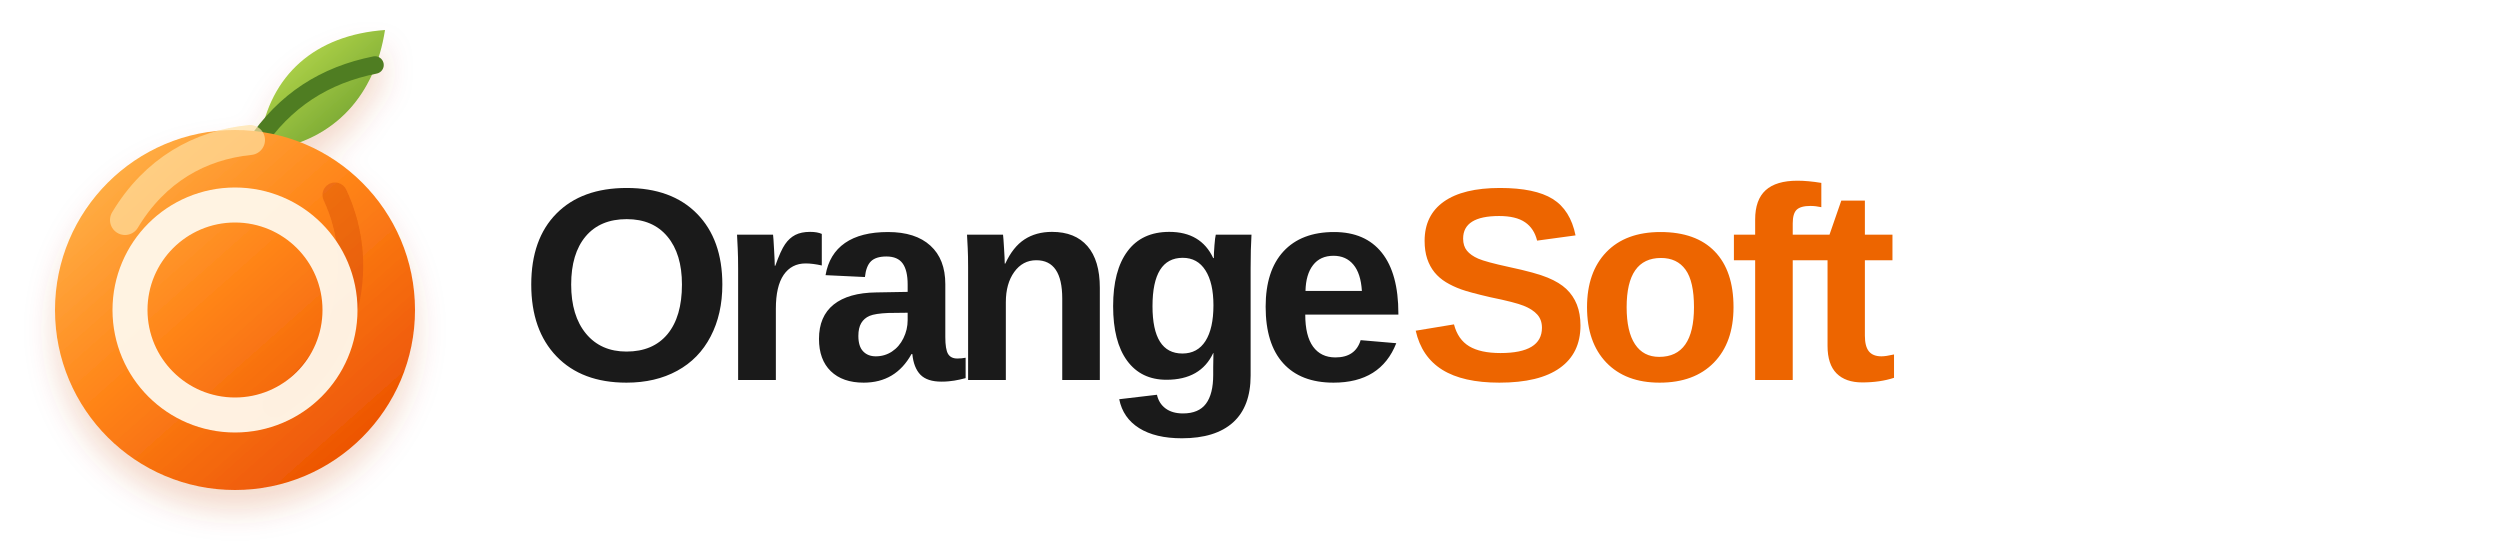
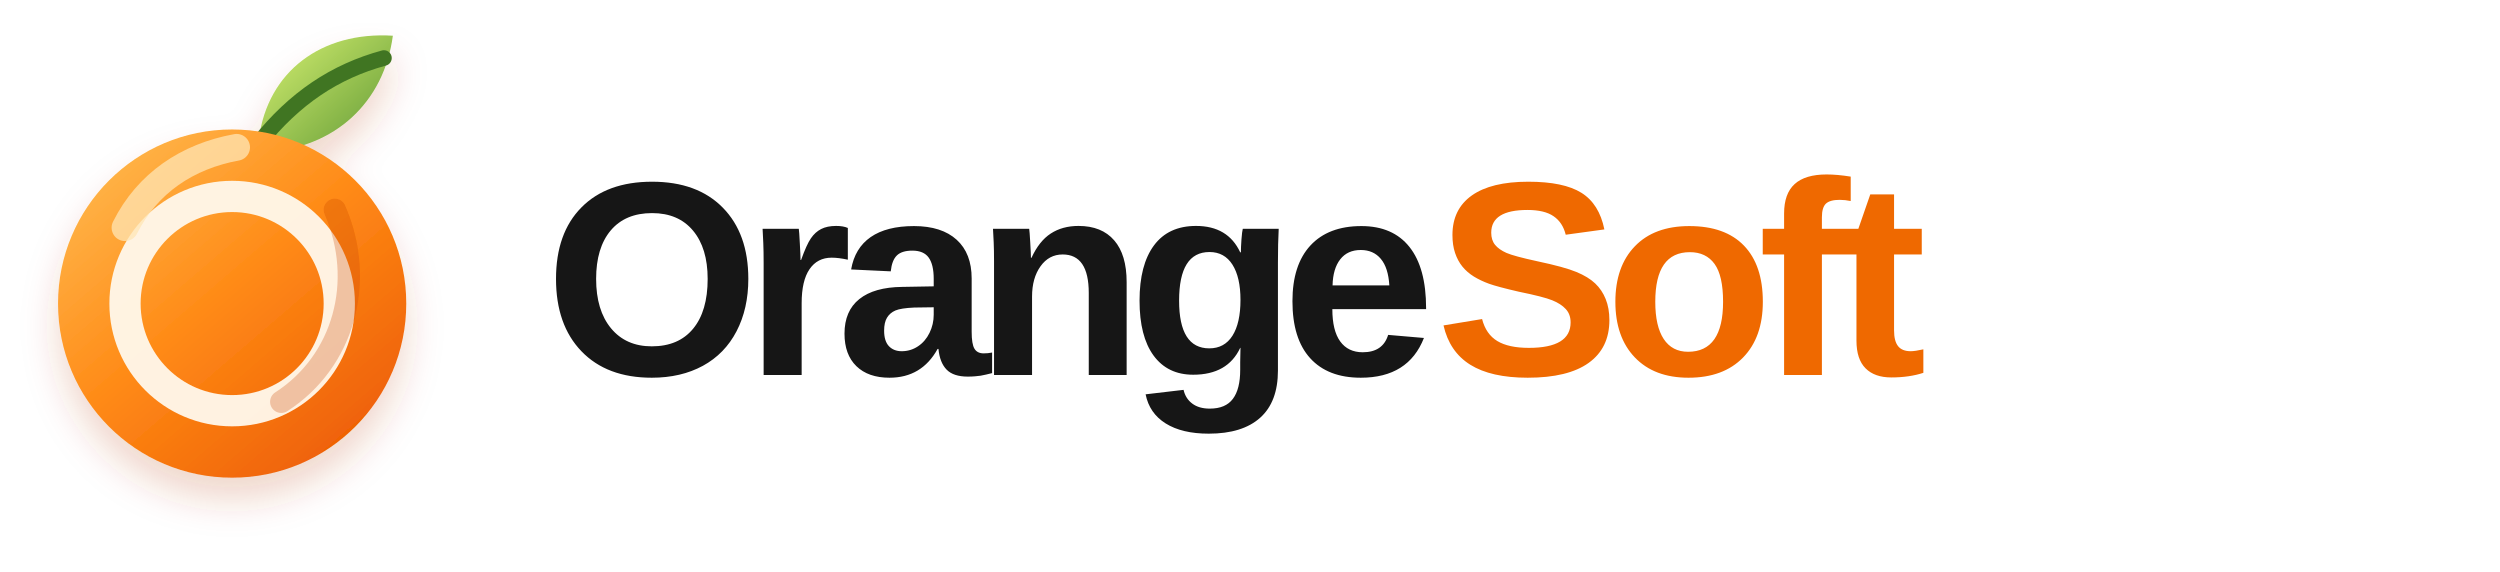
- <svg xmlns="http://www.w3.org/2000/svg" viewBox="0 0 500 112" role="img" aria-labelledby="title desc">
+ <svg xmlns="http://www.w3.org/2000/svg" viewBox="0 0 560 128" role="img" aria-labelledby="title desc">
  <defs>
-     <linearGradient id="fruit" x1="19" y1="20" x2="82" y2="91" gradientUnits="userSpaceOnUse">
-       <stop stop-color="#FFBD55" />
-       <stop offset=".48" stop-color="#FF8418" />
-       <stop offset="1" stop-color="#E94B00" />
+     <linearGradient id="orange" x1="21" y1="20" x2="94" y2="105" gradientUnits="userSpaceOnUse">
+       <stop stop-color="#FFC35A" />
+       <stop offset=".48" stop-color="#FF8A16" />
+       <stop offset="1" stop-color="#E95300" />
    </linearGradient>
-     <linearGradient id="leaf" x1="54" y1="11" x2="76" y2="36" gradientUnits="userSpaceOnUse">
-       <stop stop-color="#B7D94C" />
-       <stop offset="1" stop-color="#568C25" />
+     <linearGradient id="leaf" x1="63" y1="9" x2="91" y2="39" gradientUnits="userSpaceOnUse">
+       <stop stop-color="#CBE86B" />
+       <stop offset="1" stop-color="#4D8B2B" />
    </linearGradient>
-     <filter id="shadow" x="-25%" y="-25%" width="150%" height="155%">
-       <feDropShadow dx="0" dy="4" stdDeviation="3" flood-color="#C94400" flood-opacity=".2" />
+     <filter id="shadow" x="-30%" y="-30%" width="160%" height="160%">
+       <feDropShadow dx="0" dy="5" stdDeviation="4" flood-color="#B63D00" flood-opacity=".2" />
    </filter>
  </defs>
  <g filter="url(#shadow)">
-     <path d="M52 28c2-13 11-21 25-22-2 13-10 22-23 24l-2-2Z" fill="url(#leaf)" />
-     <path d="M51 29c6-9 14-14 24-16" fill="none" stroke="#4F7D22" stroke-width="3.5" stroke-linecap="round" />
-     <circle cx="47" cy="62" r="36" fill="url(#fruit)" />
-     <path d="M25 44c6-10 15-15 25-16" fill="none" stroke="#FFE0A2" stroke-width="6" stroke-linecap="round" opacity=".68" />
-     <path d="M67 39c7 15 2 33-12 42" fill="none" stroke="#C93B00" stroke-width="5" stroke-linecap="round" opacity=".32" />
-     <circle cx="47" cy="62" r="21" fill="none" stroke="#FFF8EB" stroke-width="7" opacity=".95" />
+     <path d="M58 31C60 16 72 7 88 8c-2 15-13 25-28 26l-2-3Z" fill="url(#leaf)" />
+     <path d="M58 32c8-10 17-16 28-19" fill="none" stroke="#407524" stroke-width="3.5" stroke-linecap="round" />
+     <circle cx="52" cy="68" r="39" fill="url(#orange)" />
+     <circle cx="52" cy="68" r="24" fill="none" stroke="#FFF7E9" stroke-width="7" opacity=".96" />
+     <path d="M28 51c5-10 14-16 25-18" fill="none" stroke="#FFE5B4" stroke-width="6" stroke-linecap="round" opacity=".75" />
+     <path d="M75 47c7 16 2 34-12 43" fill="none" stroke="#C94300" stroke-width="5" stroke-linecap="round" opacity=".28" />
  </g>
-   <text x="104" y="76" fill="#1A1A1A" font-family="Arial, Helvetica, sans-serif" font-size="55" font-weight="800" letter-spacing="-3">Orange<tspan fill="#ED6500">Soft</tspan>
+   <text x="122" y="84" fill="#161616" font-family="Arial, Helvetica, sans-serif" font-size="62" font-weight="800" letter-spacing="-3.5">Orange<tspan fill="#EF6900">Soft</tspan>
  </text>
</svg>
